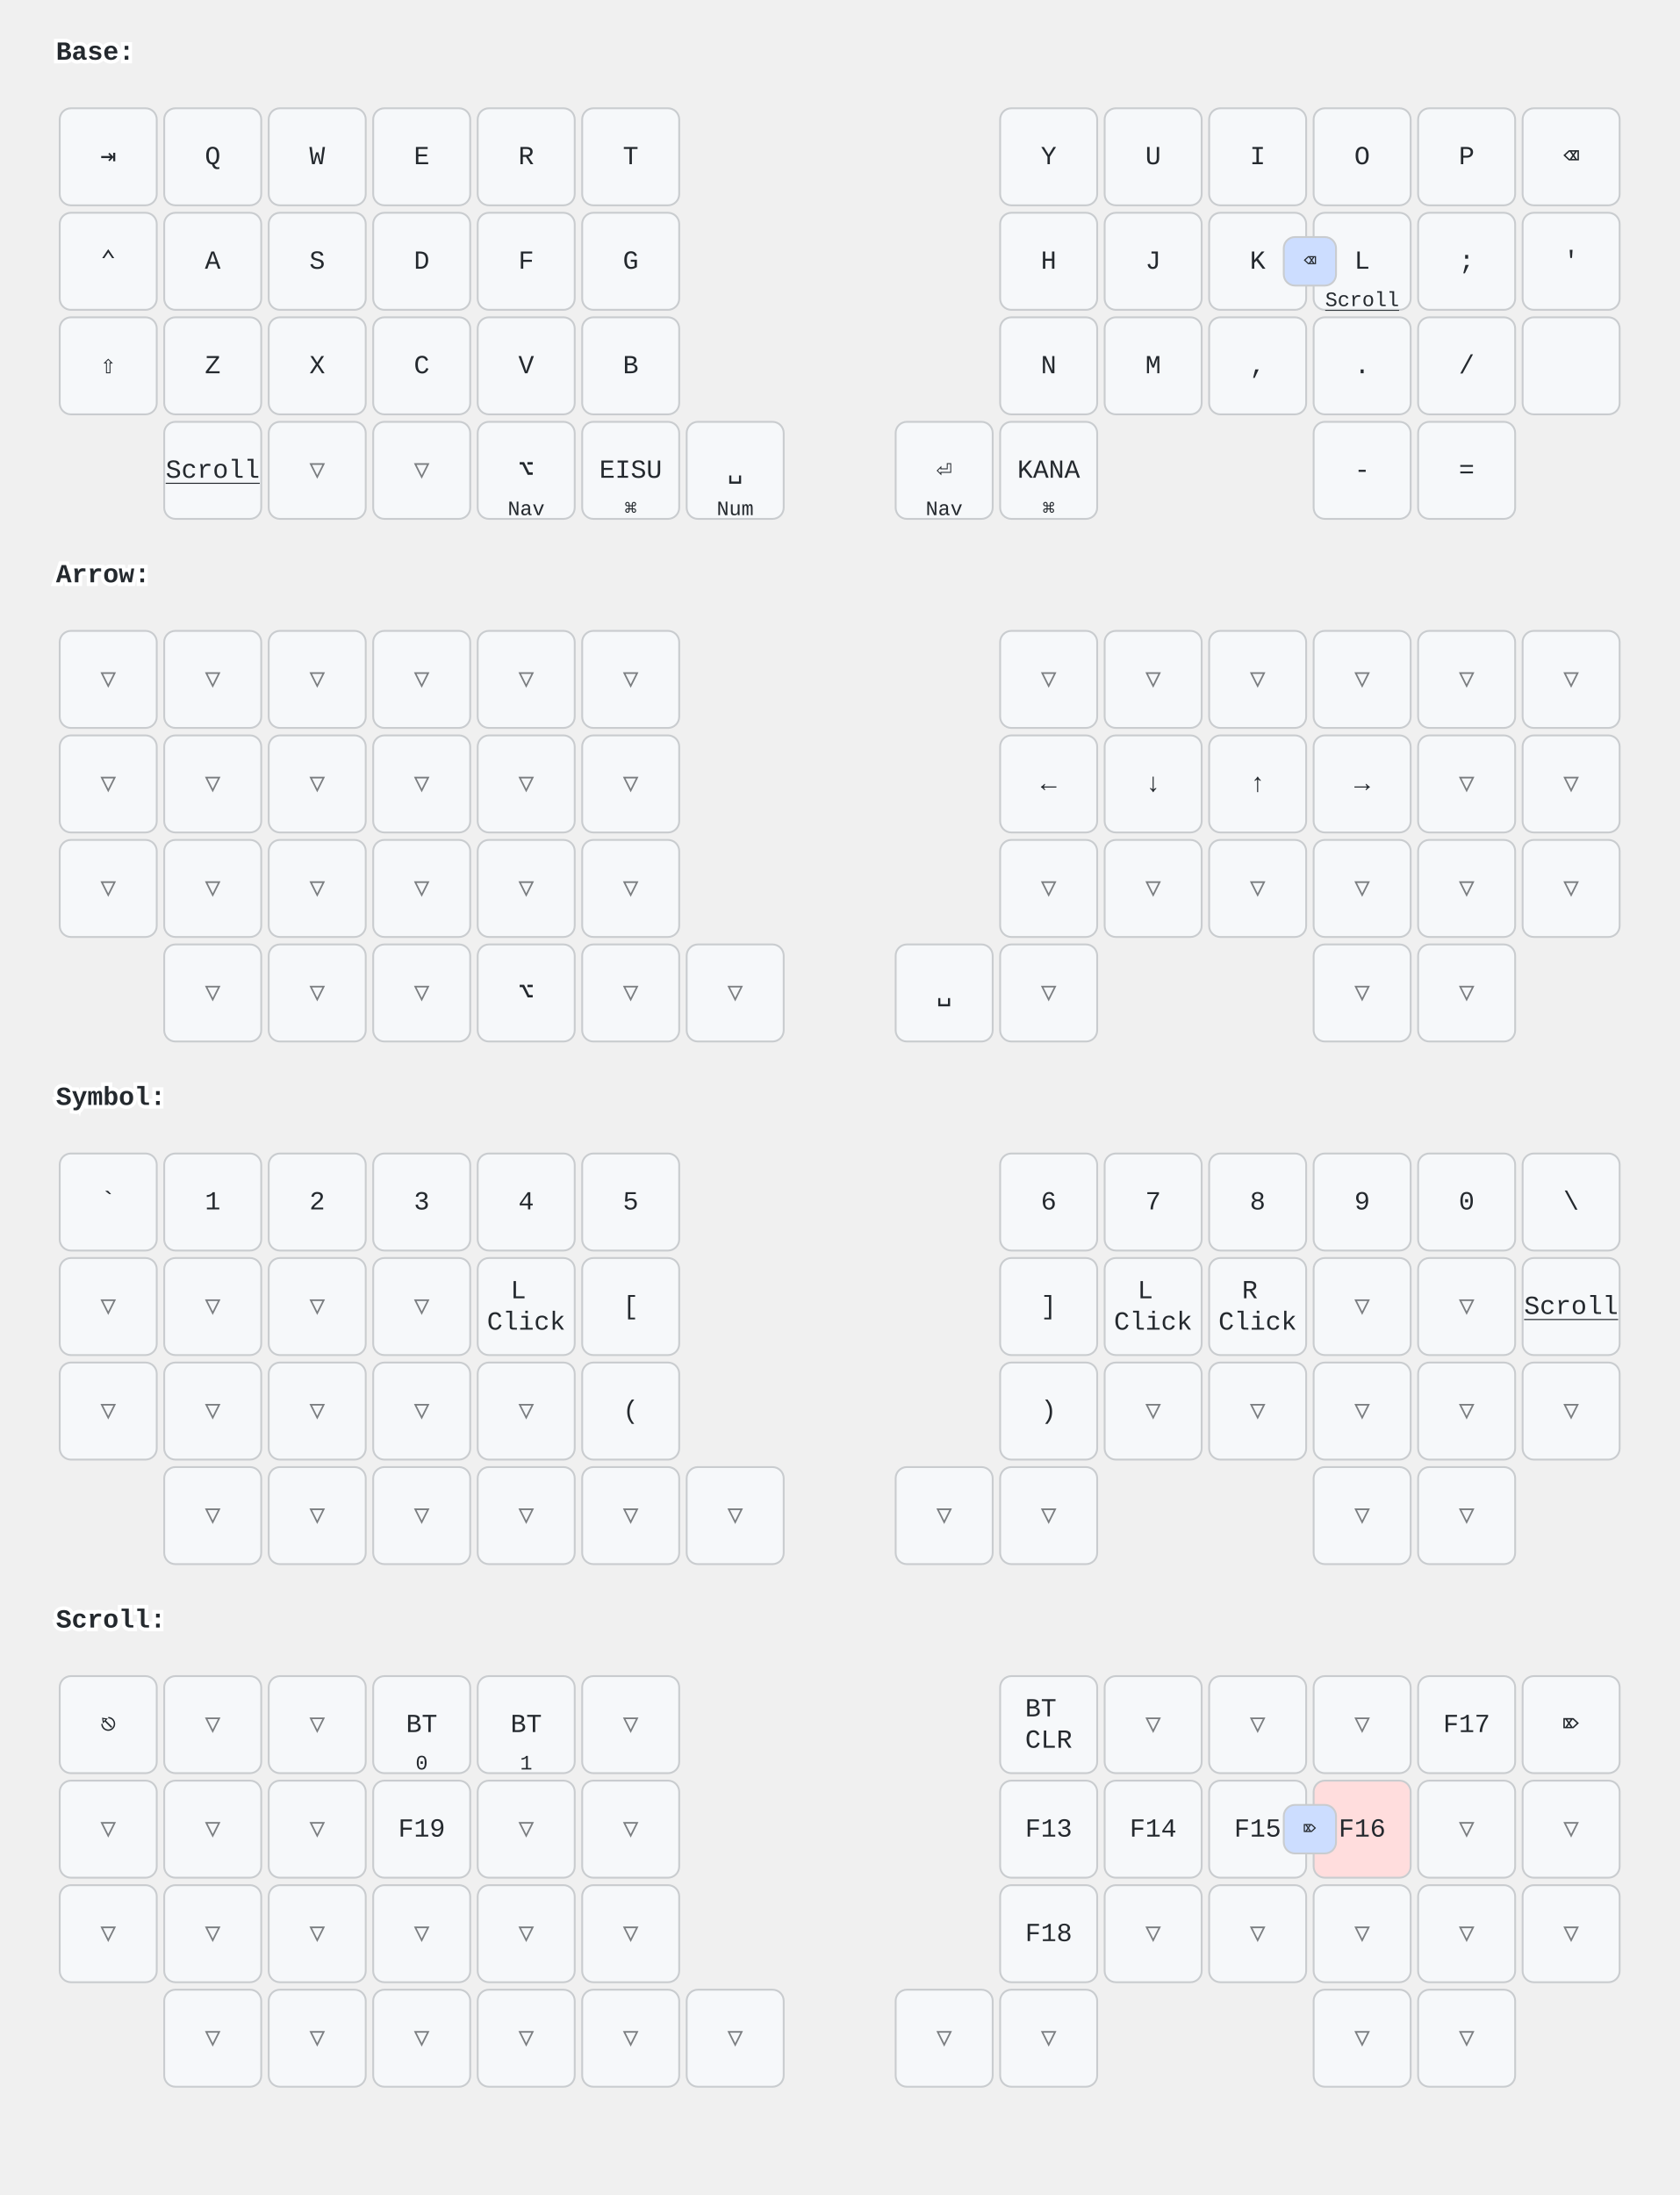
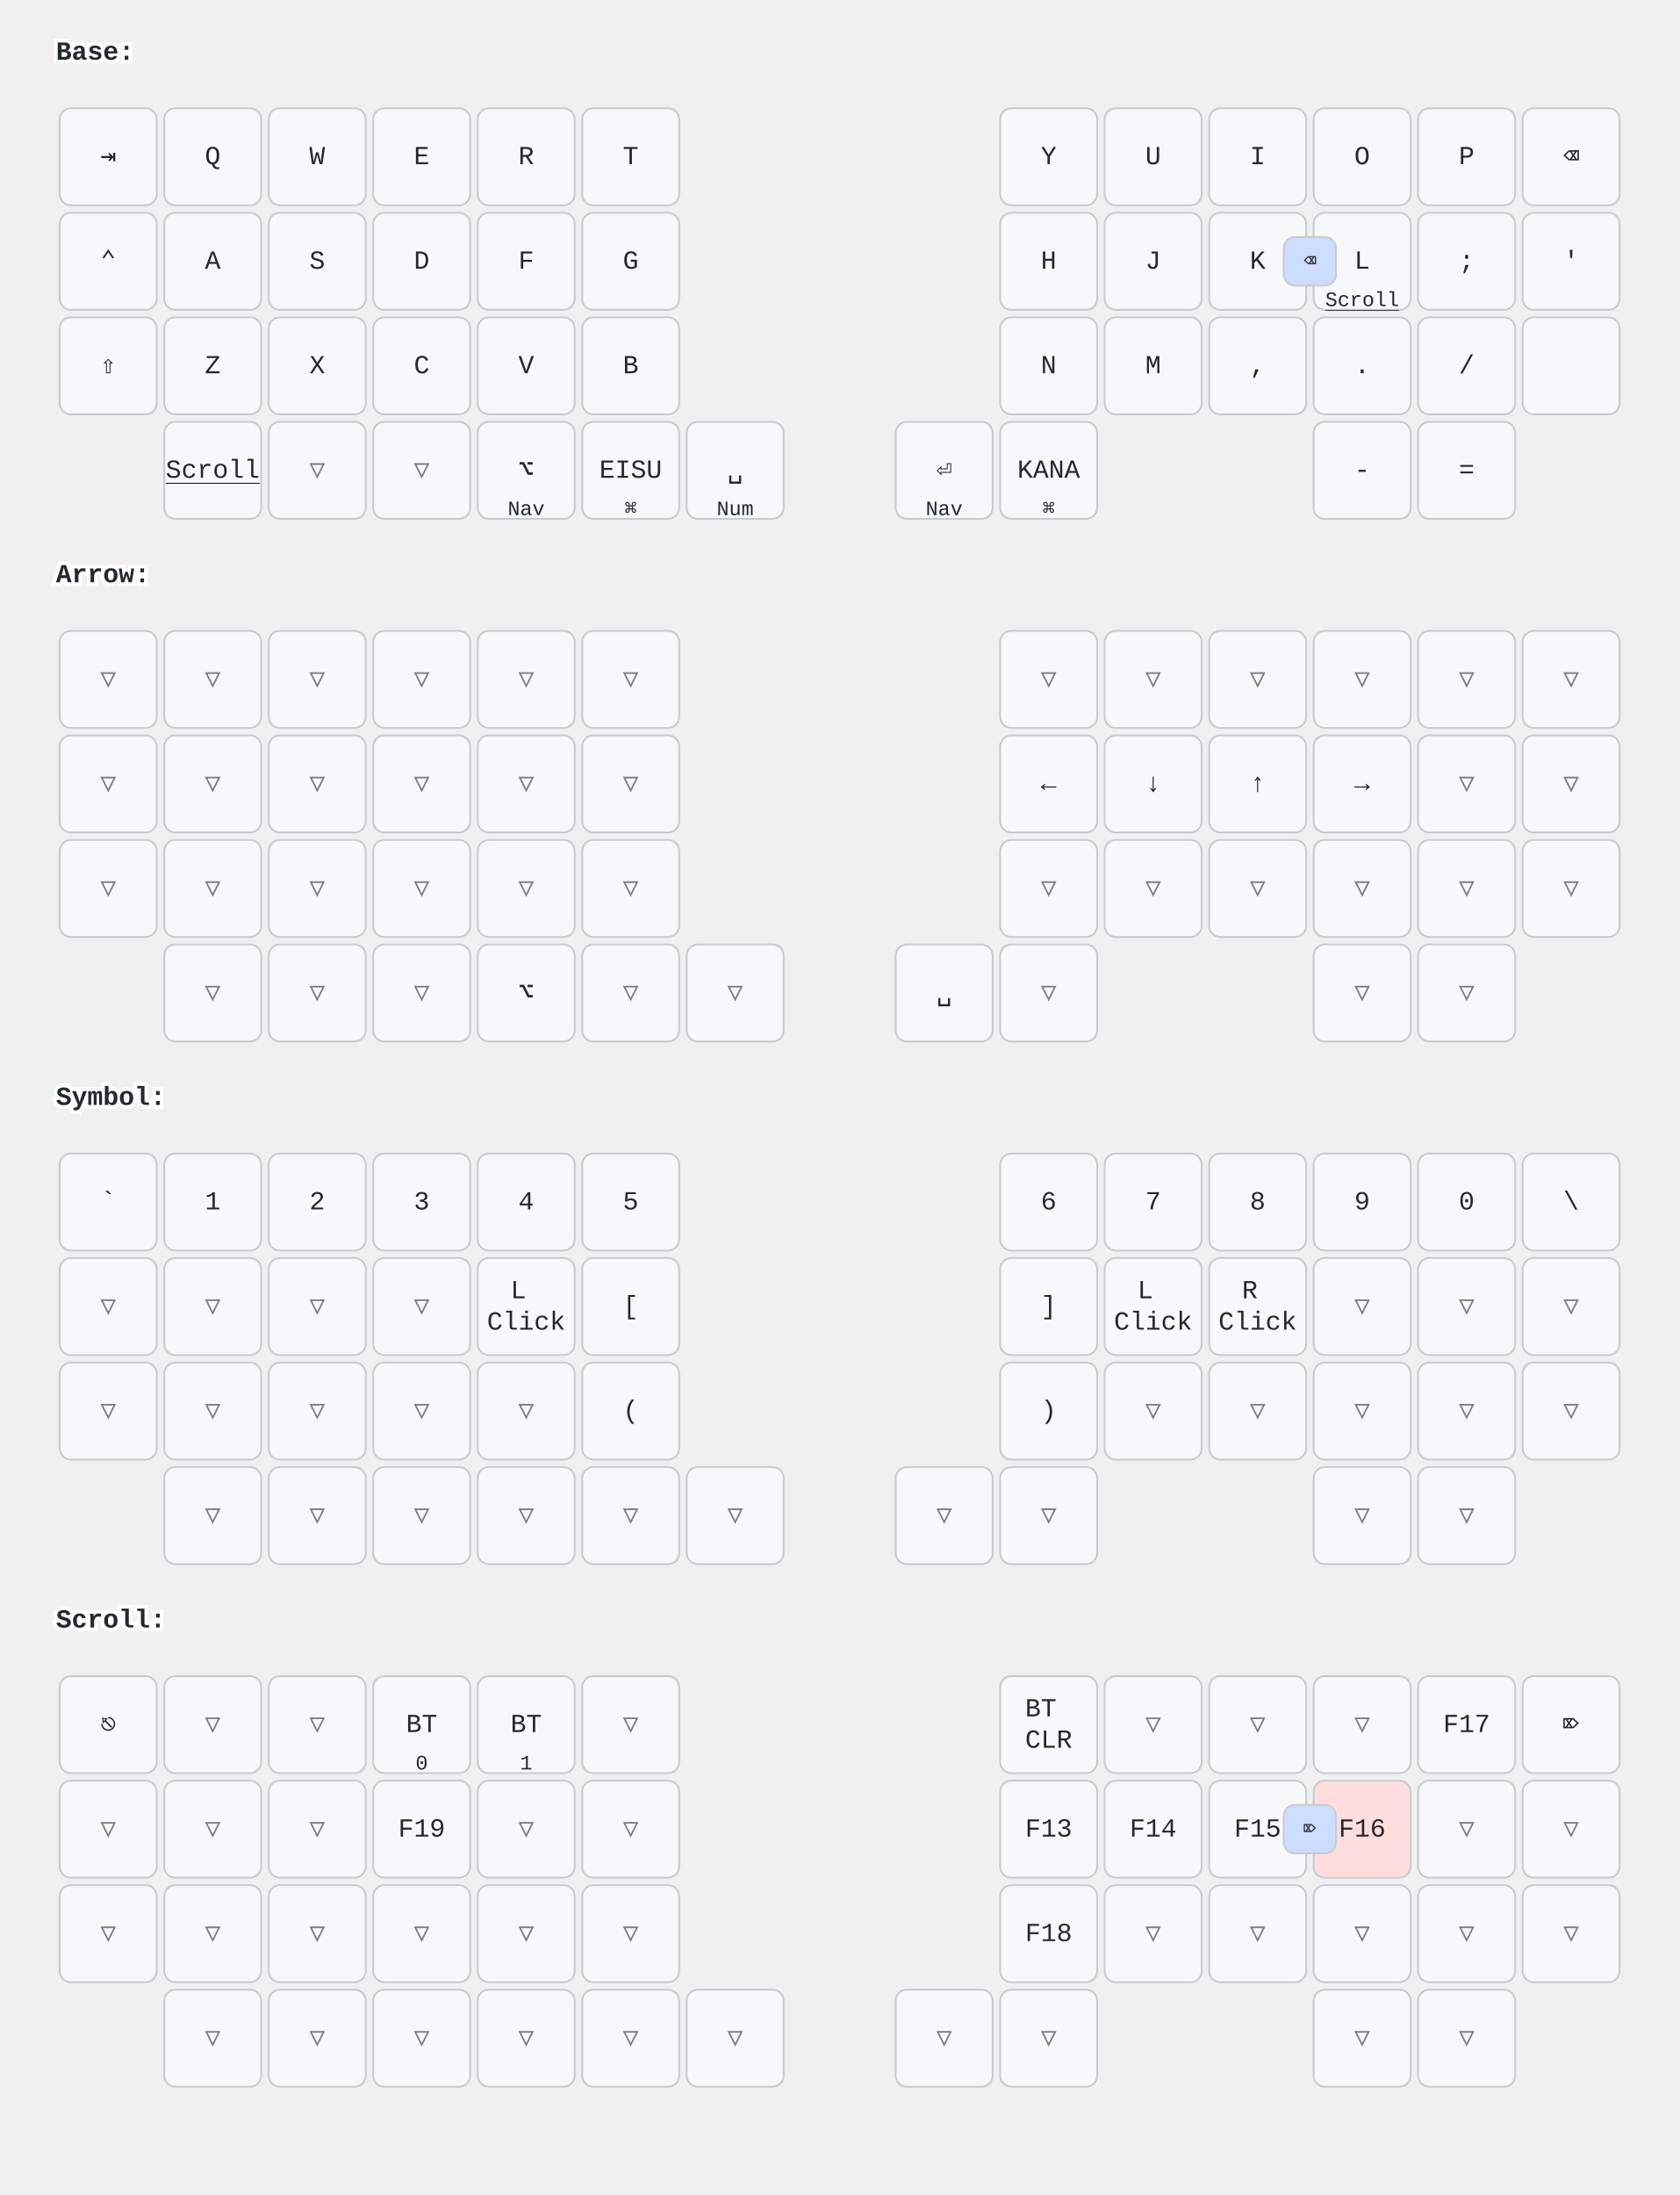
<svg xmlns="http://www.w3.org/2000/svg" width="900" height="1176" viewBox="0 0 900 1176" class="keymap">
  <style>/* inherit to force styles through use tags */
svg path {
    fill: inherit;
}

/* font and background color specifications */
svg.keymap {
    font-family: SFMono-Regular,Consolas,Liberation Mono,Menlo,monospace;
    font-size: 14px;
    font-kerning: normal;
    text-rendering: optimizeLegibility;
    fill: #24292e;
}

/* default key styling */
rect.key {
    fill: #f6f8fa;
}

rect.key, rect.combo {
    stroke: #c9cccf;
    stroke-width: 1;
}

/* default key side styling, only used is draw_key_sides is set */
rect.side {
    filter: brightness(90%);
}

/* color accent for combo boxes */
rect.combo, rect.combo-separate {
    fill: #cdf;
}

/* color accent for held keys */
rect.held, rect.combo.held {
    fill: #fdd;
}

/* color accent for ghost (optional) keys */
rect.ghost, rect.combo.ghost {
    stroke-dasharray: 4, 4;
    stroke-width: 2;
}

text {
    text-anchor: middle;
    dominant-baseline: middle;
}

/* styling for layer labels */
text.label {
    font-weight: bold;
    text-anchor: start;
    stroke: white;
    stroke-width: 4;
    paint-order: stroke;
}

/* styling for optional footer */
text.footer {
    text-anchor: end;
    dominant-baseline: auto;
    stroke: white;
    stroke-width: 4;
    paint-order: stroke;
}

/* styling for combo tap, and key non-tap label text */
text.combo, text.hold, text.shifted, text.left, text.right, text.tl, text.tr, text.bl, text.br {
    font-size: 11px;
}

text.hold, text.bl, text.br {
    text-anchor: middle;
    dominant-baseline: auto;
}

text.shifted, text.tl, text.tr {
    text-anchor: middle;
    dominant-baseline: hanging;
}

text.left, text.tl, text.bl {
    text-anchor: start;
}

text.right, text.tr, text.br {
    text-anchor: end;
}

text.layer-activator {
    text-decoration: underline;
}

/* styling for hold/shifted label text in combo box */
text.combo.hold, text.combo.shifted, text.combo.left, text.combo.right {
    font-size: 8px;
}

/* lighter symbol for transparent keys */
text.trans {
    fill: #7b7e81;
}

/* styling for combo dendrons */
path.combo {
    stroke-width: 1;
    stroke: gray;
    fill: none;
}

/* Start Tabler Icons Cleanup */
/* cannot use height/width with glyphs */
.icon-tabler &gt; path {
    fill: inherit;
    stroke: inherit;
    stroke-width: 2;
}
/* hide tabler's default box */
.icon-tabler &gt; path[stroke="none"][fill="none"] {
    visibility: hidden;
}
/* End Tabler Icons Cleanup */

@media (prefers-color-scheme: dark) {
svg.keymap { fill: #d1d6db; }
rect.key { fill: #3f4750; }
rect.key, rect.combo { stroke: #60666c; }
rect.combo, rect.combo-separate { fill: #1f3d7a; }
rect.held, rect.combo.held { fill: #854747; }
text.label, text.footer { stroke: black; }
text.trans { fill: #7e8184; }
path.combo { stroke: #7f7f7f; }

}</style>
  <g transform="translate(30, 0)" class="layer-Base">
    <text x="0" y="28" class="label" id="Base">Base:</text>
    <g transform="translate(0, 56)">
      <g transform="translate(28, 28)" class="key keypos-0">
        <rect rx="6" ry="6" x="-26" y="-26" width="52" height="52" class="key" />
        <text x="0" y="0" class="key tap">⇥</text>
      </g>
      <g transform="translate(84, 28)" class="key keypos-1">
        <rect rx="6" ry="6" x="-26" y="-26" width="52" height="52" class="key" />
        <text x="0" y="0" class="key tap">Q</text>
      </g>
      <g transform="translate(140, 28)" class="key keypos-2">
        <rect rx="6" ry="6" x="-26" y="-26" width="52" height="52" class="key" />
        <text x="0" y="0" class="key tap">W</text>
      </g>
      <g transform="translate(196, 28)" class="key keypos-3">
        <rect rx="6" ry="6" x="-26" y="-26" width="52" height="52" class="key" />
        <text x="0" y="0" class="key tap">E</text>
      </g>
      <g transform="translate(252, 28)" class="key keypos-4">
        <rect rx="6" ry="6" x="-26" y="-26" width="52" height="52" class="key" />
        <text x="0" y="0" class="key tap">R</text>
      </g>
      <g transform="translate(308, 28)" class="key keypos-5">
        <rect rx="6" ry="6" x="-26" y="-26" width="52" height="52" class="key" />
        <text x="0" y="0" class="key tap">T</text>
      </g>
      <g transform="translate(532, 28)" class="key keypos-6">
        <rect rx="6" ry="6" x="-26" y="-26" width="52" height="52" class="key" />
        <text x="0" y="0" class="key tap">Y</text>
      </g>
      <g transform="translate(588, 28)" class="key keypos-7">
        <rect rx="6" ry="6" x="-26" y="-26" width="52" height="52" class="key" />
        <text x="0" y="0" class="key tap">U</text>
      </g>
      <g transform="translate(644, 28)" class="key keypos-8">
        <rect rx="6" ry="6" x="-26" y="-26" width="52" height="52" class="key" />
        <text x="0" y="0" class="key tap">I</text>
      </g>
      <g transform="translate(700, 28)" class="key keypos-9">
        <rect rx="6" ry="6" x="-26" y="-26" width="52" height="52" class="key" />
        <text x="0" y="0" class="key tap">O</text>
      </g>
      <g transform="translate(756, 28)" class="key keypos-10">
        <rect rx="6" ry="6" x="-26" y="-26" width="52" height="52" class="key" />
        <text x="0" y="0" class="key tap">P</text>
      </g>
      <g transform="translate(812, 28)" class="key keypos-11">
        <rect rx="6" ry="6" x="-26" y="-26" width="52" height="52" class="key" />
        <text x="0" y="0" class="key tap">⌫</text>
      </g>
      <g transform="translate(28, 84)" class="key keypos-12">
        <rect rx="6" ry="6" x="-26" y="-26" width="52" height="52" class="key" />
        <text x="0" y="0" class="key tap">⌃</text>
      </g>
      <g transform="translate(84, 84)" class="key keypos-13">
        <rect rx="6" ry="6" x="-26" y="-26" width="52" height="52" class="key" />
        <text x="0" y="0" class="key tap">A</text>
      </g>
      <g transform="translate(140, 84)" class="key keypos-14">
        <rect rx="6" ry="6" x="-26" y="-26" width="52" height="52" class="key" />
        <text x="0" y="0" class="key tap">S</text>
      </g>
      <g transform="translate(196, 84)" class="key keypos-15">
        <rect rx="6" ry="6" x="-26" y="-26" width="52" height="52" class="key" />
        <text x="0" y="0" class="key tap">D</text>
      </g>
      <g transform="translate(252, 84)" class="key keypos-16">
        <rect rx="6" ry="6" x="-26" y="-26" width="52" height="52" class="key" />
        <text x="0" y="0" class="key tap">F</text>
      </g>
      <g transform="translate(308, 84)" class="key keypos-17">
        <rect rx="6" ry="6" x="-26" y="-26" width="52" height="52" class="key" />
        <text x="0" y="0" class="key tap">G</text>
      </g>
      <g transform="translate(532, 84)" class="key keypos-18">
        <rect rx="6" ry="6" x="-26" y="-26" width="52" height="52" class="key" />
        <text x="0" y="0" class="key tap">H</text>
      </g>
      <g transform="translate(588, 84)" class="key keypos-19">
        <rect rx="6" ry="6" x="-26" y="-26" width="52" height="52" class="key" />
        <text x="0" y="0" class="key tap">J</text>
      </g>
      <g transform="translate(644, 84)" class="key keypos-20">
        <rect rx="6" ry="6" x="-26" y="-26" width="52" height="52" class="key" />
        <text x="0" y="0" class="key tap">K</text>
      </g>
      <g transform="translate(700, 84)" class="key keypos-21">
        <rect rx="6" ry="6" x="-26" y="-26" width="52" height="52" class="key" />
        <text x="0" y="0" class="key tap">L</text>
        <a href="#Scroll">
          <text x="0" y="24" class="key hold layer-activator">Scroll</text>
        </a>
      </g>
      <g transform="translate(756, 84)" class="key keypos-22">
        <rect rx="6" ry="6" x="-26" y="-26" width="52" height="52" class="key" />
        <text x="0" y="0" class="key tap">;</text>
      </g>
      <g transform="translate(812, 84)" class="key keypos-23">
        <rect rx="6" ry="6" x="-26" y="-26" width="52" height="52" class="key" />
        <text x="0" y="0" class="key tap">'</text>
      </g>
      <g transform="translate(28, 140)" class="key keypos-24">
        <rect rx="6" ry="6" x="-26" y="-26" width="52" height="52" class="key" />
        <text x="0" y="0" class="key tap">⇧</text>
      </g>
      <g transform="translate(84, 140)" class="key keypos-25">
        <rect rx="6" ry="6" x="-26" y="-26" width="52" height="52" class="key" />
        <text x="0" y="0" class="key tap">Z</text>
      </g>
      <g transform="translate(140, 140)" class="key keypos-26">
        <rect rx="6" ry="6" x="-26" y="-26" width="52" height="52" class="key" />
        <text x="0" y="0" class="key tap">X</text>
      </g>
      <g transform="translate(196, 140)" class="key keypos-27">
        <rect rx="6" ry="6" x="-26" y="-26" width="52" height="52" class="key" />
        <text x="0" y="0" class="key tap">C</text>
      </g>
      <g transform="translate(252, 140)" class="key keypos-28">
        <rect rx="6" ry="6" x="-26" y="-26" width="52" height="52" class="key" />
        <text x="0" y="0" class="key tap">V</text>
      </g>
      <g transform="translate(308, 140)" class="key keypos-29">
        <rect rx="6" ry="6" x="-26" y="-26" width="52" height="52" class="key" />
        <text x="0" y="0" class="key tap">B</text>
      </g>
      <g transform="translate(532, 140)" class="key keypos-30">
        <rect rx="6" ry="6" x="-26" y="-26" width="52" height="52" class="key" />
        <text x="0" y="0" class="key tap">N</text>
      </g>
      <g transform="translate(588, 140)" class="key keypos-31">
        <rect rx="6" ry="6" x="-26" y="-26" width="52" height="52" class="key" />
        <text x="0" y="0" class="key tap">M</text>
      </g>
      <g transform="translate(644, 140)" class="key keypos-32">
        <rect rx="6" ry="6" x="-26" y="-26" width="52" height="52" class="key" />
        <text x="0" y="0" class="key tap">,</text>
      </g>
      <g transform="translate(700, 140)" class="key keypos-33">
        <rect rx="6" ry="6" x="-26" y="-26" width="52" height="52" class="key" />
        <text x="0" y="0" class="key tap">.</text>
      </g>
      <g transform="translate(756, 140)" class="key keypos-34">
        <rect rx="6" ry="6" x="-26" y="-26" width="52" height="52" class="key" />
        <text x="0" y="0" class="key tap">/</text>
      </g>
      <g transform="translate(812, 140)" class="key keypos-35">
        <rect rx="6" ry="6" x="-26" y="-26" width="52" height="52" class="key" />
      </g>
      <g transform="translate(84, 196)" class="key keypos-36">
        <rect rx="6" ry="6" x="-26" y="-26" width="52" height="52" class="key" />
        <a href="#Scroll">
          <text x="0" y="0" class="key tap layer-activator">Scroll</text>
        </a>
      </g>
      <g transform="translate(140, 196)" class="key trans keypos-37">
        <rect rx="6" ry="6" x="-26" y="-26" width="52" height="52" class="key trans" />
        <text x="0" y="0" class="key trans tap">▽</text>
      </g>
      <g transform="translate(196, 196)" class="key trans keypos-38">
        <rect rx="6" ry="6" x="-26" y="-26" width="52" height="52" class="key trans" />
        <text x="0" y="0" class="key trans tap">▽</text>
      </g>
      <g transform="translate(252, 196)" class="key keypos-39">
        <rect rx="6" ry="6" x="-26" y="-26" width="52" height="52" class="key" />
        <text x="0" y="0" class="key tap">⌥</text>
        <text x="0" y="24" class="key hold">Nav</text>
      </g>
      <g transform="translate(308, 196)" class="key keypos-40">
        <rect rx="6" ry="6" x="-26" y="-26" width="52" height="52" class="key" />
        <text x="0" y="0" class="key tap">EISU</text>
        <text x="0" y="24" class="key hold">⌘</text>
      </g>
      <g transform="translate(364, 196)" class="key keypos-41">
        <rect rx="6" ry="6" x="-26" y="-26" width="52" height="52" class="key" />
        <text x="0" y="0" class="key tap">␣</text>
        <text x="0" y="24" class="key hold">Num</text>
      </g>
      <g transform="translate(476, 196)" class="key keypos-42">
        <rect rx="6" ry="6" x="-26" y="-26" width="52" height="52" class="key" />
        <text x="0" y="0" class="key tap">⏎</text>
        <text x="0" y="24" class="key hold">Nav</text>
      </g>
      <g transform="translate(532, 196)" class="key keypos-43">
        <rect rx="6" ry="6" x="-26" y="-26" width="52" height="52" class="key" />
        <text x="0" y="0" class="key tap">KANA</text>
        <text x="0" y="24" class="key hold">⌘</text>
      </g>
      <g transform="translate(700, 196)" class="key keypos-44">
        <rect rx="6" ry="6" x="-26" y="-26" width="52" height="52" class="key" />
        <text x="0" y="0" class="key tap">-</text>
      </g>
      <g transform="translate(756, 196)" class="key keypos-45">
        <rect rx="6" ry="6" x="-26" y="-26" width="52" height="52" class="key" />
        <text x="0" y="0" class="key tap">=</text>
      </g>
      <g class="combo combopos-0">
        <rect rx="6" ry="6" x="658" y="71" width="28" height="26" class="combo" />
        <text x="672" y="84" class="combo tap">⌫</text>
      </g>
    </g>
  </g>
  <g transform="translate(30, 280)" class="layer-Arrow">
    <text x="0" y="28" class="label" id="Arrow">Arrow:</text>
    <g transform="translate(0, 56)">
      <g transform="translate(28, 28)" class="key trans keypos-0">
        <rect rx="6" ry="6" x="-26" y="-26" width="52" height="52" class="key trans" />
        <text x="0" y="0" class="key trans tap">▽</text>
      </g>
      <g transform="translate(84, 28)" class="key trans keypos-1">
        <rect rx="6" ry="6" x="-26" y="-26" width="52" height="52" class="key trans" />
        <text x="0" y="0" class="key trans tap">▽</text>
      </g>
      <g transform="translate(140, 28)" class="key trans keypos-2">
        <rect rx="6" ry="6" x="-26" y="-26" width="52" height="52" class="key trans" />
        <text x="0" y="0" class="key trans tap">▽</text>
      </g>
      <g transform="translate(196, 28)" class="key trans keypos-3">
        <rect rx="6" ry="6" x="-26" y="-26" width="52" height="52" class="key trans" />
        <text x="0" y="0" class="key trans tap">▽</text>
      </g>
      <g transform="translate(252, 28)" class="key trans keypos-4">
        <rect rx="6" ry="6" x="-26" y="-26" width="52" height="52" class="key trans" />
        <text x="0" y="0" class="key trans tap">▽</text>
      </g>
      <g transform="translate(308, 28)" class="key trans keypos-5">
        <rect rx="6" ry="6" x="-26" y="-26" width="52" height="52" class="key trans" />
        <text x="0" y="0" class="key trans tap">▽</text>
      </g>
      <g transform="translate(532, 28)" class="key trans keypos-6">
        <rect rx="6" ry="6" x="-26" y="-26" width="52" height="52" class="key trans" />
        <text x="0" y="0" class="key trans tap">▽</text>
      </g>
      <g transform="translate(588, 28)" class="key trans keypos-7">
        <rect rx="6" ry="6" x="-26" y="-26" width="52" height="52" class="key trans" />
        <text x="0" y="0" class="key trans tap">▽</text>
      </g>
      <g transform="translate(644, 28)" class="key trans keypos-8">
        <rect rx="6" ry="6" x="-26" y="-26" width="52" height="52" class="key trans" />
        <text x="0" y="0" class="key trans tap">▽</text>
      </g>
      <g transform="translate(700, 28)" class="key trans keypos-9">
        <rect rx="6" ry="6" x="-26" y="-26" width="52" height="52" class="key trans" />
        <text x="0" y="0" class="key trans tap">▽</text>
      </g>
      <g transform="translate(756, 28)" class="key trans keypos-10">
        <rect rx="6" ry="6" x="-26" y="-26" width="52" height="52" class="key trans" />
        <text x="0" y="0" class="key trans tap">▽</text>
      </g>
      <g transform="translate(812, 28)" class="key trans keypos-11">
        <rect rx="6" ry="6" x="-26" y="-26" width="52" height="52" class="key trans" />
        <text x="0" y="0" class="key trans tap">▽</text>
      </g>
      <g transform="translate(28, 84)" class="key trans keypos-12">
        <rect rx="6" ry="6" x="-26" y="-26" width="52" height="52" class="key trans" />
        <text x="0" y="0" class="key trans tap">▽</text>
      </g>
      <g transform="translate(84, 84)" class="key trans keypos-13">
        <rect rx="6" ry="6" x="-26" y="-26" width="52" height="52" class="key trans" />
        <text x="0" y="0" class="key trans tap">▽</text>
      </g>
      <g transform="translate(140, 84)" class="key trans keypos-14">
        <rect rx="6" ry="6" x="-26" y="-26" width="52" height="52" class="key trans" />
        <text x="0" y="0" class="key trans tap">▽</text>
      </g>
      <g transform="translate(196, 84)" class="key trans keypos-15">
        <rect rx="6" ry="6" x="-26" y="-26" width="52" height="52" class="key trans" />
        <text x="0" y="0" class="key trans tap">▽</text>
      </g>
      <g transform="translate(252, 84)" class="key trans keypos-16">
        <rect rx="6" ry="6" x="-26" y="-26" width="52" height="52" class="key trans" />
        <text x="0" y="0" class="key trans tap">▽</text>
      </g>
      <g transform="translate(308, 84)" class="key trans keypos-17">
        <rect rx="6" ry="6" x="-26" y="-26" width="52" height="52" class="key trans" />
        <text x="0" y="0" class="key trans tap">▽</text>
      </g>
      <g transform="translate(532, 84)" class="key keypos-18">
        <rect rx="6" ry="6" x="-26" y="-26" width="52" height="52" class="key" />
        <text x="0" y="0" class="key tap">←</text>
      </g>
      <g transform="translate(588, 84)" class="key keypos-19">
        <rect rx="6" ry="6" x="-26" y="-26" width="52" height="52" class="key" />
        <text x="0" y="0" class="key tap">↓</text>
      </g>
      <g transform="translate(644, 84)" class="key keypos-20">
        <rect rx="6" ry="6" x="-26" y="-26" width="52" height="52" class="key" />
        <text x="0" y="0" class="key tap">↑</text>
      </g>
      <g transform="translate(700, 84)" class="key keypos-21">
        <rect rx="6" ry="6" x="-26" y="-26" width="52" height="52" class="key" />
        <text x="0" y="0" class="key tap">→</text>
      </g>
      <g transform="translate(756, 84)" class="key trans keypos-22">
        <rect rx="6" ry="6" x="-26" y="-26" width="52" height="52" class="key trans" />
        <text x="0" y="0" class="key trans tap">▽</text>
      </g>
      <g transform="translate(812, 84)" class="key trans keypos-23">
        <rect rx="6" ry="6" x="-26" y="-26" width="52" height="52" class="key trans" />
        <text x="0" y="0" class="key trans tap">▽</text>
      </g>
      <g transform="translate(28, 140)" class="key trans keypos-24">
        <rect rx="6" ry="6" x="-26" y="-26" width="52" height="52" class="key trans" />
        <text x="0" y="0" class="key trans tap">▽</text>
      </g>
      <g transform="translate(84, 140)" class="key trans keypos-25">
        <rect rx="6" ry="6" x="-26" y="-26" width="52" height="52" class="key trans" />
        <text x="0" y="0" class="key trans tap">▽</text>
      </g>
      <g transform="translate(140, 140)" class="key trans keypos-26">
        <rect rx="6" ry="6" x="-26" y="-26" width="52" height="52" class="key trans" />
        <text x="0" y="0" class="key trans tap">▽</text>
      </g>
      <g transform="translate(196, 140)" class="key trans keypos-27">
        <rect rx="6" ry="6" x="-26" y="-26" width="52" height="52" class="key trans" />
        <text x="0" y="0" class="key trans tap">▽</text>
      </g>
      <g transform="translate(252, 140)" class="key trans keypos-28">
        <rect rx="6" ry="6" x="-26" y="-26" width="52" height="52" class="key trans" />
        <text x="0" y="0" class="key trans tap">▽</text>
      </g>
      <g transform="translate(308, 140)" class="key trans keypos-29">
        <rect rx="6" ry="6" x="-26" y="-26" width="52" height="52" class="key trans" />
        <text x="0" y="0" class="key trans tap">▽</text>
      </g>
      <g transform="translate(532, 140)" class="key trans keypos-30">
        <rect rx="6" ry="6" x="-26" y="-26" width="52" height="52" class="key trans" />
        <text x="0" y="0" class="key trans tap">▽</text>
      </g>
      <g transform="translate(588, 140)" class="key trans keypos-31">
        <rect rx="6" ry="6" x="-26" y="-26" width="52" height="52" class="key trans" />
        <text x="0" y="0" class="key trans tap">▽</text>
      </g>
      <g transform="translate(644, 140)" class="key trans keypos-32">
        <rect rx="6" ry="6" x="-26" y="-26" width="52" height="52" class="key trans" />
        <text x="0" y="0" class="key trans tap">▽</text>
      </g>
      <g transform="translate(700, 140)" class="key trans keypos-33">
        <rect rx="6" ry="6" x="-26" y="-26" width="52" height="52" class="key trans" />
        <text x="0" y="0" class="key trans tap">▽</text>
      </g>
      <g transform="translate(756, 140)" class="key trans keypos-34">
        <rect rx="6" ry="6" x="-26" y="-26" width="52" height="52" class="key trans" />
        <text x="0" y="0" class="key trans tap">▽</text>
      </g>
      <g transform="translate(812, 140)" class="key trans keypos-35">
        <rect rx="6" ry="6" x="-26" y="-26" width="52" height="52" class="key trans" />
        <text x="0" y="0" class="key trans tap">▽</text>
      </g>
      <g transform="translate(84, 196)" class="key trans keypos-36">
        <rect rx="6" ry="6" x="-26" y="-26" width="52" height="52" class="key trans" />
        <text x="0" y="0" class="key trans tap">▽</text>
      </g>
      <g transform="translate(140, 196)" class="key trans keypos-37">
        <rect rx="6" ry="6" x="-26" y="-26" width="52" height="52" class="key trans" />
        <text x="0" y="0" class="key trans tap">▽</text>
      </g>
      <g transform="translate(196, 196)" class="key trans keypos-38">
        <rect rx="6" ry="6" x="-26" y="-26" width="52" height="52" class="key trans" />
        <text x="0" y="0" class="key trans tap">▽</text>
      </g>
      <g transform="translate(252, 196)" class="key keypos-39">
        <rect rx="6" ry="6" x="-26" y="-26" width="52" height="52" class="key" />
        <text x="0" y="0" class="key tap">⌥</text>
      </g>
      <g transform="translate(308, 196)" class="key trans keypos-40">
        <rect rx="6" ry="6" x="-26" y="-26" width="52" height="52" class="key trans" />
        <text x="0" y="0" class="key trans tap">▽</text>
      </g>
      <g transform="translate(364, 196)" class="key trans keypos-41">
        <rect rx="6" ry="6" x="-26" y="-26" width="52" height="52" class="key trans" />
        <text x="0" y="0" class="key trans tap">▽</text>
      </g>
      <g transform="translate(476, 196)" class="key keypos-42">
        <rect rx="6" ry="6" x="-26" y="-26" width="52" height="52" class="key" />
        <text x="0" y="0" class="key tap">␣</text>
      </g>
      <g transform="translate(532, 196)" class="key trans keypos-43">
        <rect rx="6" ry="6" x="-26" y="-26" width="52" height="52" class="key trans" />
        <text x="0" y="0" class="key trans tap">▽</text>
      </g>
      <g transform="translate(700, 196)" class="key trans keypos-44">
        <rect rx="6" ry="6" x="-26" y="-26" width="52" height="52" class="key trans" />
        <text x="0" y="0" class="key trans tap">▽</text>
      </g>
      <g transform="translate(756, 196)" class="key trans keypos-45">
        <rect rx="6" ry="6" x="-26" y="-26" width="52" height="52" class="key trans" />
        <text x="0" y="0" class="key trans tap">▽</text>
      </g>
    </g>
  </g>
  <g transform="translate(30, 560)" class="layer-Symbol">
    <text x="0" y="28" class="label" id="Symbol">Symbol:</text>
    <g transform="translate(0, 56)">
      <g transform="translate(28, 28)" class="key keypos-0">
        <rect rx="6" ry="6" x="-26" y="-26" width="52" height="52" class="key" />
        <text x="0" y="0" class="key tap">`</text>
      </g>
      <g transform="translate(84, 28)" class="key keypos-1">
        <rect rx="6" ry="6" x="-26" y="-26" width="52" height="52" class="key" />
        <text x="0" y="0" class="key tap">1</text>
      </g>
      <g transform="translate(140, 28)" class="key keypos-2">
        <rect rx="6" ry="6" x="-26" y="-26" width="52" height="52" class="key" />
        <text x="0" y="0" class="key tap">2</text>
      </g>
      <g transform="translate(196, 28)" class="key keypos-3">
        <rect rx="6" ry="6" x="-26" y="-26" width="52" height="52" class="key" />
        <text x="0" y="0" class="key tap">3</text>
      </g>
      <g transform="translate(252, 28)" class="key keypos-4">
        <rect rx="6" ry="6" x="-26" y="-26" width="52" height="52" class="key" />
        <text x="0" y="0" class="key tap">4</text>
      </g>
      <g transform="translate(308, 28)" class="key keypos-5">
        <rect rx="6" ry="6" x="-26" y="-26" width="52" height="52" class="key" />
        <text x="0" y="0" class="key tap">5</text>
      </g>
      <g transform="translate(532, 28)" class="key keypos-6">
        <rect rx="6" ry="6" x="-26" y="-26" width="52" height="52" class="key" />
        <text x="0" y="0" class="key tap">6</text>
      </g>
      <g transform="translate(588, 28)" class="key keypos-7">
        <rect rx="6" ry="6" x="-26" y="-26" width="52" height="52" class="key" />
        <text x="0" y="0" class="key tap">7</text>
      </g>
      <g transform="translate(644, 28)" class="key keypos-8">
        <rect rx="6" ry="6" x="-26" y="-26" width="52" height="52" class="key" />
        <text x="0" y="0" class="key tap">8</text>
      </g>
      <g transform="translate(700, 28)" class="key keypos-9">
        <rect rx="6" ry="6" x="-26" y="-26" width="52" height="52" class="key" />
        <text x="0" y="0" class="key tap">9</text>
      </g>
      <g transform="translate(756, 28)" class="key keypos-10">
        <rect rx="6" ry="6" x="-26" y="-26" width="52" height="52" class="key" />
        <text x="0" y="0" class="key tap">0</text>
      </g>
      <g transform="translate(812, 28)" class="key keypos-11">
        <rect rx="6" ry="6" x="-26" y="-26" width="52" height="52" class="key" />
        <text x="0" y="0" class="key tap">\</text>
      </g>
      <g transform="translate(28, 84)" class="key trans keypos-12">
        <rect rx="6" ry="6" x="-26" y="-26" width="52" height="52" class="key trans" />
        <text x="0" y="0" class="key trans tap">▽</text>
      </g>
      <g transform="translate(84, 84)" class="key trans keypos-13">
        <rect rx="6" ry="6" x="-26" y="-26" width="52" height="52" class="key trans" />
        <text x="0" y="0" class="key trans tap">▽</text>
      </g>
      <g transform="translate(140, 84)" class="key trans keypos-14">
        <rect rx="6" ry="6" x="-26" y="-26" width="52" height="52" class="key trans" />
        <text x="0" y="0" class="key trans tap">▽</text>
      </g>
      <g transform="translate(196, 84)" class="key trans keypos-15">
        <rect rx="6" ry="6" x="-26" y="-26" width="52" height="52" class="key trans" />
        <text x="0" y="0" class="key trans tap">▽</text>
      </g>
      <g transform="translate(252, 84)" class="key keypos-16">
        <rect rx="6" ry="6" x="-26" y="-26" width="52" height="52" class="key" />
        <text x="0" y="0" class="key tap">
          <tspan x="0" dy="-0.6em">L</tspan>
          <tspan x="0" dy="1.2em">Click</tspan>
        </text>
      </g>
      <g transform="translate(308, 84)" class="key keypos-17">
        <rect rx="6" ry="6" x="-26" y="-26" width="52" height="52" class="key" />
        <text x="0" y="0" class="key tap">[</text>
      </g>
      <g transform="translate(532, 84)" class="key keypos-18">
        <rect rx="6" ry="6" x="-26" y="-26" width="52" height="52" class="key" />
        <text x="0" y="0" class="key tap">]</text>
      </g>
      <g transform="translate(588, 84)" class="key keypos-19">
        <rect rx="6" ry="6" x="-26" y="-26" width="52" height="52" class="key" />
        <text x="0" y="0" class="key tap">
          <tspan x="0" dy="-0.6em">L</tspan>
          <tspan x="0" dy="1.2em">Click</tspan>
        </text>
      </g>
      <g transform="translate(644, 84)" class="key keypos-20">
        <rect rx="6" ry="6" x="-26" y="-26" width="52" height="52" class="key" />
        <text x="0" y="0" class="key tap">
          <tspan x="0" dy="-0.6em">R</tspan>
          <tspan x="0" dy="1.2em">Click</tspan>
        </text>
      </g>
      <g transform="translate(700, 84)" class="key trans keypos-21">
        <rect rx="6" ry="6" x="-26" y="-26" width="52" height="52" class="key trans" />
        <text x="0" y="0" class="key trans tap">▽</text>
      </g>
      <g transform="translate(756, 84)" class="key trans keypos-22">
        <rect rx="6" ry="6" x="-26" y="-26" width="52" height="52" class="key trans" />
        <text x="0" y="0" class="key trans tap">▽</text>
      </g>
-       <g transform="translate(812, 84)" class="key keypos-23">
-         <rect rx="6" ry="6" x="-26" y="-26" width="52" height="52" class="key" />
-         <a href="#Scroll">
-           <text x="0" y="0" class="key tap layer-activator">Scroll</text>
-         </a>
+       <g transform="translate(812, 84)" class="key trans keypos-23">
+         <rect rx="6" ry="6" x="-26" y="-26" width="52" height="52" class="key trans" />
+         <text x="0" y="0" class="key trans tap">▽</text>
      </g>
      <g transform="translate(28, 140)" class="key trans keypos-24">
        <rect rx="6" ry="6" x="-26" y="-26" width="52" height="52" class="key trans" />
        <text x="0" y="0" class="key trans tap">▽</text>
      </g>
      <g transform="translate(84, 140)" class="key trans keypos-25">
        <rect rx="6" ry="6" x="-26" y="-26" width="52" height="52" class="key trans" />
        <text x="0" y="0" class="key trans tap">▽</text>
      </g>
      <g transform="translate(140, 140)" class="key trans keypos-26">
        <rect rx="6" ry="6" x="-26" y="-26" width="52" height="52" class="key trans" />
        <text x="0" y="0" class="key trans tap">▽</text>
      </g>
      <g transform="translate(196, 140)" class="key trans keypos-27">
        <rect rx="6" ry="6" x="-26" y="-26" width="52" height="52" class="key trans" />
        <text x="0" y="0" class="key trans tap">▽</text>
      </g>
      <g transform="translate(252, 140)" class="key trans keypos-28">
        <rect rx="6" ry="6" x="-26" y="-26" width="52" height="52" class="key trans" />
        <text x="0" y="0" class="key trans tap">▽</text>
      </g>
      <g transform="translate(308, 140)" class="key keypos-29">
        <rect rx="6" ry="6" x="-26" y="-26" width="52" height="52" class="key" />
        <text x="0" y="0" class="key tap">(</text>
      </g>
      <g transform="translate(532, 140)" class="key keypos-30">
        <rect rx="6" ry="6" x="-26" y="-26" width="52" height="52" class="key" />
        <text x="0" y="0" class="key tap">)</text>
      </g>
      <g transform="translate(588, 140)" class="key trans keypos-31">
        <rect rx="6" ry="6" x="-26" y="-26" width="52" height="52" class="key trans" />
        <text x="0" y="0" class="key trans tap">▽</text>
      </g>
      <g transform="translate(644, 140)" class="key trans keypos-32">
        <rect rx="6" ry="6" x="-26" y="-26" width="52" height="52" class="key trans" />
        <text x="0" y="0" class="key trans tap">▽</text>
      </g>
      <g transform="translate(700, 140)" class="key trans keypos-33">
        <rect rx="6" ry="6" x="-26" y="-26" width="52" height="52" class="key trans" />
        <text x="0" y="0" class="key trans tap">▽</text>
      </g>
      <g transform="translate(756, 140)" class="key trans keypos-34">
        <rect rx="6" ry="6" x="-26" y="-26" width="52" height="52" class="key trans" />
        <text x="0" y="0" class="key trans tap">▽</text>
      </g>
      <g transform="translate(812, 140)" class="key trans keypos-35">
        <rect rx="6" ry="6" x="-26" y="-26" width="52" height="52" class="key trans" />
        <text x="0" y="0" class="key trans tap">▽</text>
      </g>
      <g transform="translate(84, 196)" class="key trans keypos-36">
        <rect rx="6" ry="6" x="-26" y="-26" width="52" height="52" class="key trans" />
        <text x="0" y="0" class="key trans tap">▽</text>
      </g>
      <g transform="translate(140, 196)" class="key trans keypos-37">
        <rect rx="6" ry="6" x="-26" y="-26" width="52" height="52" class="key trans" />
        <text x="0" y="0" class="key trans tap">▽</text>
      </g>
      <g transform="translate(196, 196)" class="key trans keypos-38">
        <rect rx="6" ry="6" x="-26" y="-26" width="52" height="52" class="key trans" />
        <text x="0" y="0" class="key trans tap">▽</text>
      </g>
      <g transform="translate(252, 196)" class="key trans keypos-39">
        <rect rx="6" ry="6" x="-26" y="-26" width="52" height="52" class="key trans" />
        <text x="0" y="0" class="key trans tap">▽</text>
      </g>
      <g transform="translate(308, 196)" class="key trans keypos-40">
        <rect rx="6" ry="6" x="-26" y="-26" width="52" height="52" class="key trans" />
        <text x="0" y="0" class="key trans tap">▽</text>
      </g>
      <g transform="translate(364, 196)" class="key trans keypos-41">
        <rect rx="6" ry="6" x="-26" y="-26" width="52" height="52" class="key trans" />
        <text x="0" y="0" class="key trans tap">▽</text>
      </g>
      <g transform="translate(476, 196)" class="key trans keypos-42">
        <rect rx="6" ry="6" x="-26" y="-26" width="52" height="52" class="key trans" />
        <text x="0" y="0" class="key trans tap">▽</text>
      </g>
      <g transform="translate(532, 196)" class="key trans keypos-43">
        <rect rx="6" ry="6" x="-26" y="-26" width="52" height="52" class="key trans" />
        <text x="0" y="0" class="key trans tap">▽</text>
      </g>
      <g transform="translate(700, 196)" class="key trans keypos-44">
        <rect rx="6" ry="6" x="-26" y="-26" width="52" height="52" class="key trans" />
        <text x="0" y="0" class="key trans tap">▽</text>
      </g>
      <g transform="translate(756, 196)" class="key trans keypos-45">
        <rect rx="6" ry="6" x="-26" y="-26" width="52" height="52" class="key trans" />
        <text x="0" y="0" class="key trans tap">▽</text>
      </g>
    </g>
  </g>
  <g transform="translate(30, 840)" class="layer-Scroll">
    <text x="0" y="28" class="label" id="Scroll">Scroll:</text>
    <g transform="translate(0, 56)">
      <g transform="translate(28, 28)" class="key keypos-0">
        <rect rx="6" ry="6" x="-26" y="-26" width="52" height="52" class="key" />
        <text x="0" y="0" class="key tap">⎋</text>
      </g>
      <g transform="translate(84, 28)" class="key trans keypos-1">
        <rect rx="6" ry="6" x="-26" y="-26" width="52" height="52" class="key trans" />
        <text x="0" y="0" class="key trans tap">▽</text>
      </g>
      <g transform="translate(140, 28)" class="key trans keypos-2">
        <rect rx="6" ry="6" x="-26" y="-26" width="52" height="52" class="key trans" />
        <text x="0" y="0" class="key trans tap">▽</text>
      </g>
      <g transform="translate(196, 28)" class="key keypos-3">
        <rect rx="6" ry="6" x="-26" y="-26" width="52" height="52" class="key" />
        <text x="0" y="0" class="key tap">BT</text>
        <text x="0" y="24" class="key hold">0</text>
      </g>
      <g transform="translate(252, 28)" class="key keypos-4">
        <rect rx="6" ry="6" x="-26" y="-26" width="52" height="52" class="key" />
        <text x="0" y="0" class="key tap">BT</text>
        <text x="0" y="24" class="key hold">1</text>
      </g>
      <g transform="translate(308, 28)" class="key trans keypos-5">
        <rect rx="6" ry="6" x="-26" y="-26" width="52" height="52" class="key trans" />
        <text x="0" y="0" class="key trans tap">▽</text>
      </g>
      <g transform="translate(532, 28)" class="key keypos-6">
        <rect rx="6" ry="6" x="-26" y="-26" width="52" height="52" class="key" />
        <text x="0" y="0" class="key tap">
          <tspan x="0" dy="-0.6em">BT</tspan>
          <tspan x="0" dy="1.2em">CLR</tspan>
        </text>
      </g>
      <g transform="translate(588, 28)" class="key trans keypos-7">
        <rect rx="6" ry="6" x="-26" y="-26" width="52" height="52" class="key trans" />
        <text x="0" y="0" class="key trans tap">▽</text>
      </g>
      <g transform="translate(644, 28)" class="key trans keypos-8">
        <rect rx="6" ry="6" x="-26" y="-26" width="52" height="52" class="key trans" />
        <text x="0" y="0" class="key trans tap">▽</text>
      </g>
      <g transform="translate(700, 28)" class="key trans keypos-9">
        <rect rx="6" ry="6" x="-26" y="-26" width="52" height="52" class="key trans" />
        <text x="0" y="0" class="key trans tap">▽</text>
      </g>
      <g transform="translate(756, 28)" class="key keypos-10">
        <rect rx="6" ry="6" x="-26" y="-26" width="52" height="52" class="key" />
        <text x="0" y="0" class="key tap">F17</text>
      </g>
      <g transform="translate(812, 28)" class="key keypos-11">
        <rect rx="6" ry="6" x="-26" y="-26" width="52" height="52" class="key" />
        <text x="0" y="0" class="key tap">⌦</text>
      </g>
      <g transform="translate(28, 84)" class="key trans keypos-12">
        <rect rx="6" ry="6" x="-26" y="-26" width="52" height="52" class="key trans" />
        <text x="0" y="0" class="key trans tap">▽</text>
      </g>
      <g transform="translate(84, 84)" class="key trans keypos-13">
        <rect rx="6" ry="6" x="-26" y="-26" width="52" height="52" class="key trans" />
        <text x="0" y="0" class="key trans tap">▽</text>
      </g>
      <g transform="translate(140, 84)" class="key trans keypos-14">
        <rect rx="6" ry="6" x="-26" y="-26" width="52" height="52" class="key trans" />
        <text x="0" y="0" class="key trans tap">▽</text>
      </g>
      <g transform="translate(196, 84)" class="key keypos-15">
        <rect rx="6" ry="6" x="-26" y="-26" width="52" height="52" class="key" />
        <text x="0" y="0" class="key tap">F19</text>
      </g>
      <g transform="translate(252, 84)" class="key trans keypos-16">
        <rect rx="6" ry="6" x="-26" y="-26" width="52" height="52" class="key trans" />
        <text x="0" y="0" class="key trans tap">▽</text>
      </g>
      <g transform="translate(308, 84)" class="key trans keypos-17">
        <rect rx="6" ry="6" x="-26" y="-26" width="52" height="52" class="key trans" />
        <text x="0" y="0" class="key trans tap">▽</text>
      </g>
      <g transform="translate(532, 84)" class="key keypos-18">
        <rect rx="6" ry="6" x="-26" y="-26" width="52" height="52" class="key" />
        <text x="0" y="0" class="key tap">F13</text>
      </g>
      <g transform="translate(588, 84)" class="key keypos-19">
        <rect rx="6" ry="6" x="-26" y="-26" width="52" height="52" class="key" />
        <text x="0" y="0" class="key tap">F14</text>
      </g>
      <g transform="translate(644, 84)" class="key keypos-20">
        <rect rx="6" ry="6" x="-26" y="-26" width="52" height="52" class="key" />
        <text x="0" y="0" class="key tap">F15</text>
      </g>
      <g transform="translate(700, 84)" class="key held keypos-21">
        <rect rx="6" ry="6" x="-26" y="-26" width="52" height="52" class="key held" />
        <text x="0" y="0" class="key held tap">F16</text>
      </g>
      <g transform="translate(756, 84)" class="key trans keypos-22">
        <rect rx="6" ry="6" x="-26" y="-26" width="52" height="52" class="key trans" />
        <text x="0" y="0" class="key trans tap">▽</text>
      </g>
      <g transform="translate(812, 84)" class="key trans keypos-23">
        <rect rx="6" ry="6" x="-26" y="-26" width="52" height="52" class="key trans" />
        <text x="0" y="0" class="key trans tap">▽</text>
      </g>
      <g transform="translate(28, 140)" class="key trans keypos-24">
        <rect rx="6" ry="6" x="-26" y="-26" width="52" height="52" class="key trans" />
        <text x="0" y="0" class="key trans tap">▽</text>
      </g>
      <g transform="translate(84, 140)" class="key trans keypos-25">
        <rect rx="6" ry="6" x="-26" y="-26" width="52" height="52" class="key trans" />
        <text x="0" y="0" class="key trans tap">▽</text>
      </g>
      <g transform="translate(140, 140)" class="key trans keypos-26">
        <rect rx="6" ry="6" x="-26" y="-26" width="52" height="52" class="key trans" />
        <text x="0" y="0" class="key trans tap">▽</text>
      </g>
      <g transform="translate(196, 140)" class="key trans keypos-27">
        <rect rx="6" ry="6" x="-26" y="-26" width="52" height="52" class="key trans" />
        <text x="0" y="0" class="key trans tap">▽</text>
      </g>
      <g transform="translate(252, 140)" class="key trans keypos-28">
        <rect rx="6" ry="6" x="-26" y="-26" width="52" height="52" class="key trans" />
        <text x="0" y="0" class="key trans tap">▽</text>
      </g>
      <g transform="translate(308, 140)" class="key trans keypos-29">
        <rect rx="6" ry="6" x="-26" y="-26" width="52" height="52" class="key trans" />
        <text x="0" y="0" class="key trans tap">▽</text>
      </g>
      <g transform="translate(532, 140)" class="key keypos-30">
        <rect rx="6" ry="6" x="-26" y="-26" width="52" height="52" class="key" />
        <text x="0" y="0" class="key tap">F18</text>
      </g>
      <g transform="translate(588, 140)" class="key trans keypos-31">
        <rect rx="6" ry="6" x="-26" y="-26" width="52" height="52" class="key trans" />
        <text x="0" y="0" class="key trans tap">▽</text>
      </g>
      <g transform="translate(644, 140)" class="key trans keypos-32">
        <rect rx="6" ry="6" x="-26" y="-26" width="52" height="52" class="key trans" />
        <text x="0" y="0" class="key trans tap">▽</text>
      </g>
      <g transform="translate(700, 140)" class="key trans keypos-33">
        <rect rx="6" ry="6" x="-26" y="-26" width="52" height="52" class="key trans" />
        <text x="0" y="0" class="key trans tap">▽</text>
      </g>
      <g transform="translate(756, 140)" class="key trans keypos-34">
        <rect rx="6" ry="6" x="-26" y="-26" width="52" height="52" class="key trans" />
        <text x="0" y="0" class="key trans tap">▽</text>
      </g>
      <g transform="translate(812, 140)" class="key trans keypos-35">
        <rect rx="6" ry="6" x="-26" y="-26" width="52" height="52" class="key trans" />
        <text x="0" y="0" class="key trans tap">▽</text>
      </g>
      <g transform="translate(84, 196)" class="key trans keypos-36">
        <rect rx="6" ry="6" x="-26" y="-26" width="52" height="52" class="key trans" />
        <text x="0" y="0" class="key trans tap">▽</text>
      </g>
      <g transform="translate(140, 196)" class="key trans keypos-37">
        <rect rx="6" ry="6" x="-26" y="-26" width="52" height="52" class="key trans" />
        <text x="0" y="0" class="key trans tap">▽</text>
      </g>
      <g transform="translate(196, 196)" class="key trans keypos-38">
        <rect rx="6" ry="6" x="-26" y="-26" width="52" height="52" class="key trans" />
        <text x="0" y="0" class="key trans tap">▽</text>
      </g>
      <g transform="translate(252, 196)" class="key trans keypos-39">
        <rect rx="6" ry="6" x="-26" y="-26" width="52" height="52" class="key trans" />
        <text x="0" y="0" class="key trans tap">▽</text>
      </g>
      <g transform="translate(308, 196)" class="key trans keypos-40">
        <rect rx="6" ry="6" x="-26" y="-26" width="52" height="52" class="key trans" />
        <text x="0" y="0" class="key trans tap">▽</text>
      </g>
      <g transform="translate(364, 196)" class="key trans keypos-41">
        <rect rx="6" ry="6" x="-26" y="-26" width="52" height="52" class="key trans" />
        <text x="0" y="0" class="key trans tap">▽</text>
      </g>
      <g transform="translate(476, 196)" class="key trans keypos-42">
        <rect rx="6" ry="6" x="-26" y="-26" width="52" height="52" class="key trans" />
        <text x="0" y="0" class="key trans tap">▽</text>
      </g>
      <g transform="translate(532, 196)" class="key trans keypos-43">
        <rect rx="6" ry="6" x="-26" y="-26" width="52" height="52" class="key trans" />
        <text x="0" y="0" class="key trans tap">▽</text>
      </g>
      <g transform="translate(700, 196)" class="key trans keypos-44">
        <rect rx="6" ry="6" x="-26" y="-26" width="52" height="52" class="key trans" />
        <text x="0" y="0" class="key trans tap">▽</text>
      </g>
      <g transform="translate(756, 196)" class="key trans keypos-45">
        <rect rx="6" ry="6" x="-26" y="-26" width="52" height="52" class="key trans" />
        <text x="0" y="0" class="key trans tap">▽</text>
      </g>
      <g class="combo combopos-0">
        <rect rx="6" ry="6" x="658" y="71" width="28" height="26" class="combo" />
        <text x="672" y="84" class="combo tap">⌦</text>
      </g>
    </g>
  </g>
</svg>
